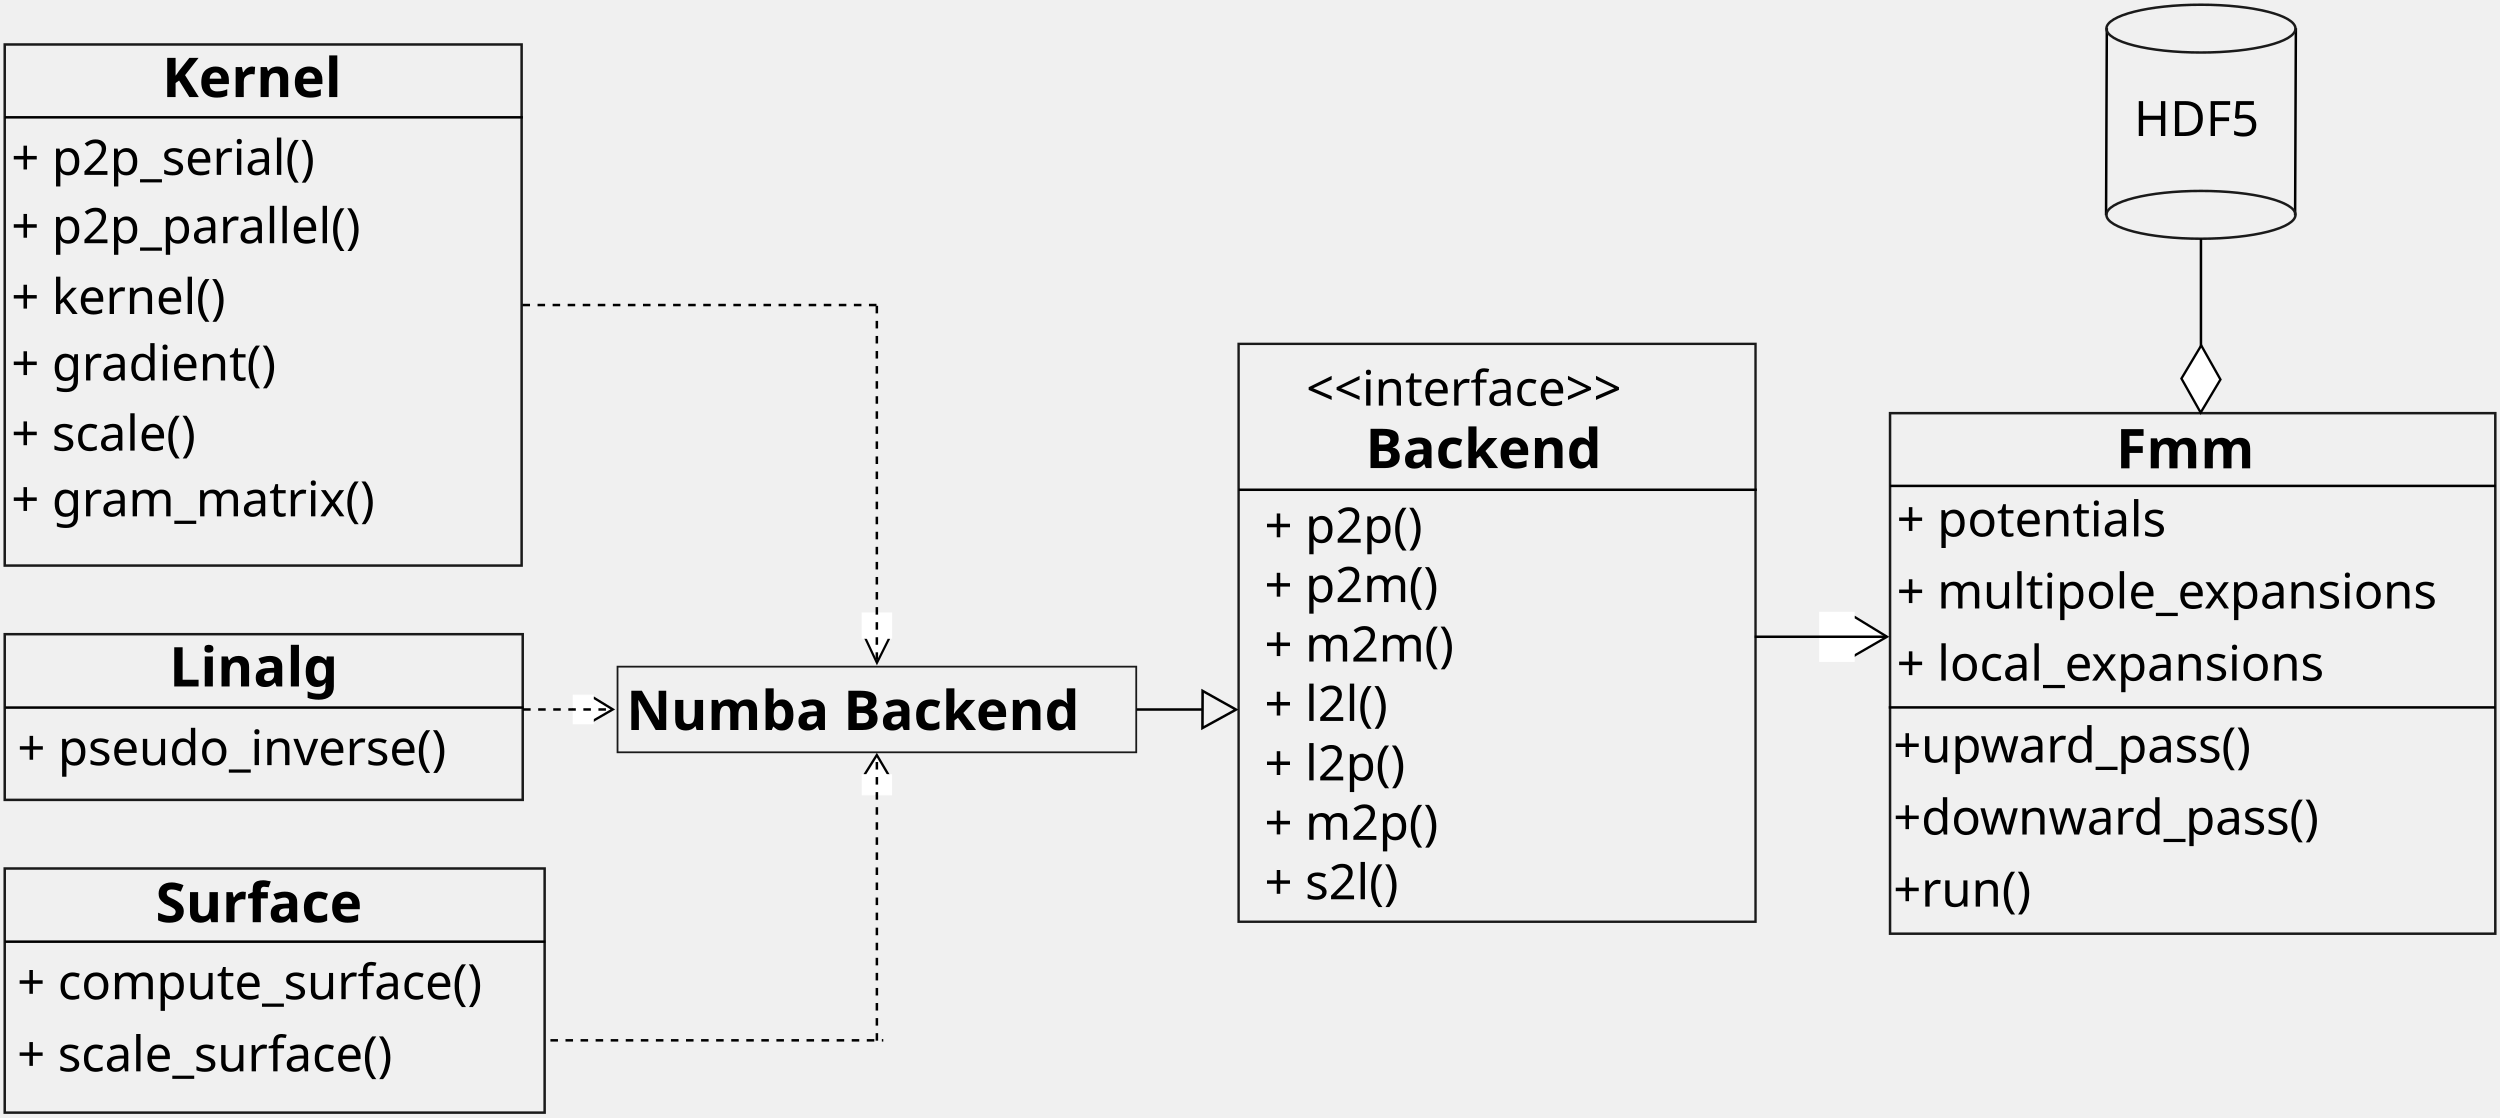
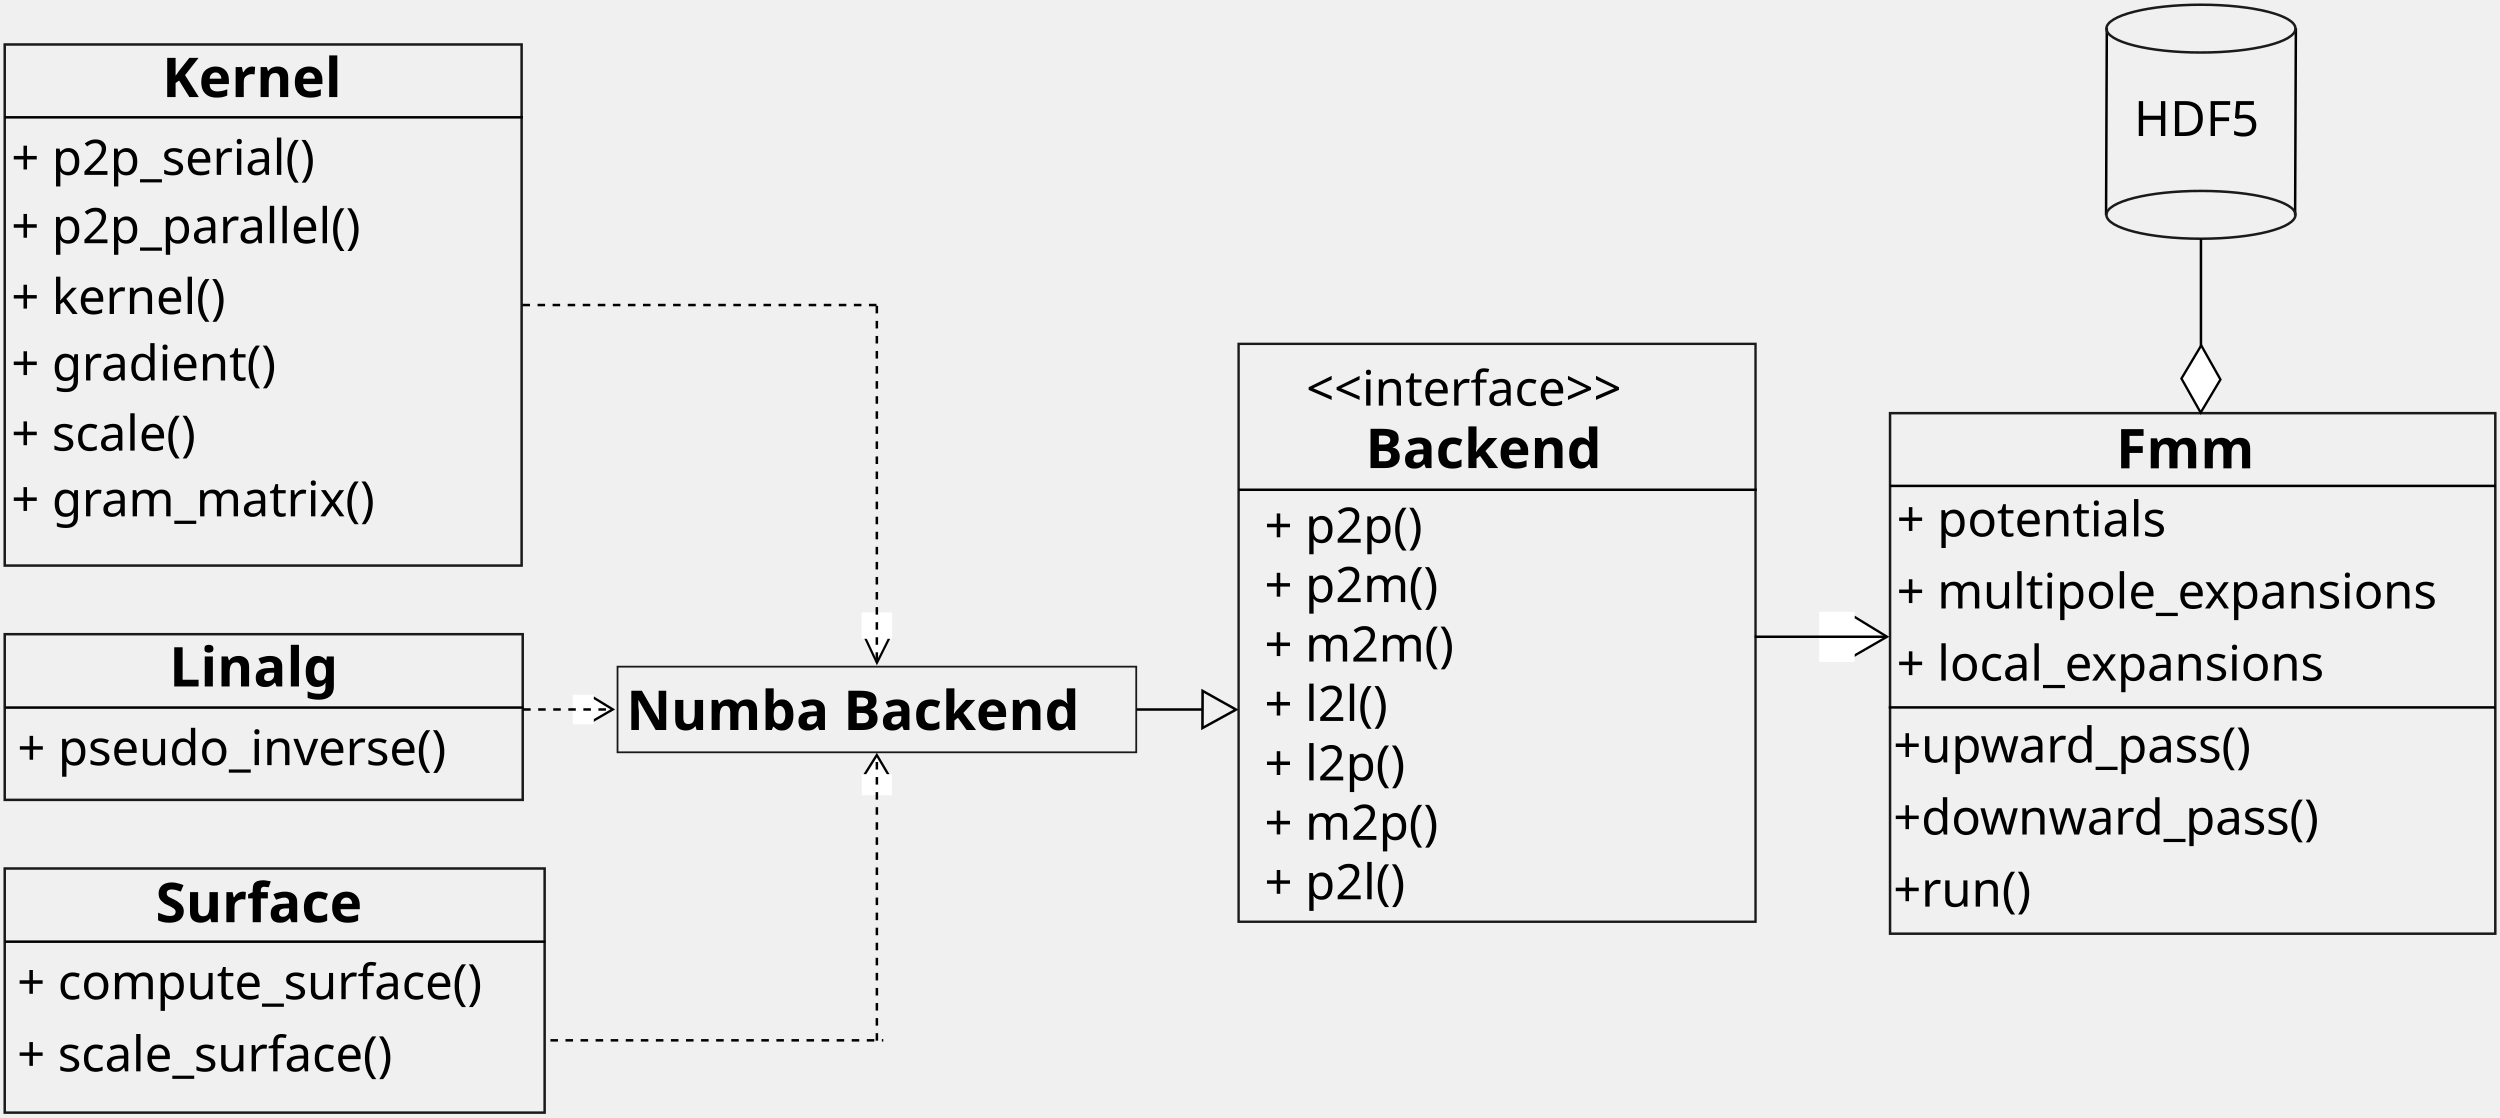
<svg xmlns="http://www.w3.org/2000/svg" width="144.384mm" height="64.53mm" viewBox="0 0 144.384 64.53" version="1.1" id="svg3242">
  <defs id="defs3239">
    <marker style="overflow:visible" id="TriangleInL" refX="0" refY="0" orient="auto">
      <path transform="scale(-0.8)" style="fill:context-stroke;fill-rule:evenodd;stroke:context-stroke;stroke-width:1pt" d="M 5.77,0 -2.88,5 V -5 Z" id="path47318" />
    </marker>
    <marker style="overflow:visible" id="Arrow2Mend" refX="0" refY="0" orient="auto">
      <path transform="scale(-0.6)" d="M 8.719,4.034 -2.207,0.016 8.719,-4.002 c -1.745,2.372 -1.735,5.617 -6e-7,8.035 z" style="fill:context-stroke;fill-rule:evenodd;stroke-width:0.625;stroke-linejoin:round" id="path47212" />
    </marker>
    <marker style="overflow:visible" id="EmptyDiamondLend" refX="0" refY="0" orient="auto">
      <path transform="matrix(0.8,0,0,0.8,-5.6,0)" style="fill:context-fill;fill-rule:evenodd;stroke:context-stroke;stroke-width:1pt" d="M 0,-7.071 -7.071,0 0,7.071 7.071,0 Z" id="path47309" />
    </marker>
    <marker style="overflow:visible" id="EmptyDiamondL" refX="0" refY="0" orient="auto">
      <path transform="scale(0.8)" style="fill:context-fill;fill-rule:evenodd;stroke:context-stroke;stroke-width:1pt" d="M 0,-7.071 -7.071,0 0,7.071 7.071,0 Z" id="path47291" />
    </marker>
    <marker style="overflow:visible" id="marker154107" refX="0" refY="0" orient="auto">
      <path transform="scale(0.6)" style="fill:none;fill-rule:evenodd;stroke:context-stroke;stroke-width:1pt" d="m 4.625,-5.046 c -2.76,0 -5,2.24 -5,5 0,2.76 2.24,5 5,5" id="path154105" />
    </marker>
    <marker style="overflow:visible" id="CurveIn" refX="0" refY="0" orient="auto">
      <path transform="scale(0.6)" style="fill:none;fill-rule:evenodd;stroke:context-stroke;stroke-width:1pt" d="m 4.625,-5.046 c -2.76,0 -5,2.24 -5,5 0,2.76 2.24,5 5,5" id="path47369" />
    </marker>
    <rect x="268.438" y="60.82" width="148.023" height="134.262" id="rect89945" />
    <marker style="overflow:visible" id="Arrow1Mend" refX="0" refY="0" orient="auto">
      <path transform="matrix(-0.4,0,0,-0.4,-4,0)" style="fill:context-stroke;fill-rule:evenodd;stroke:context-stroke;stroke-width:1pt" d="M 0,0 5,-5 -12.5,0 5,5 Z" id="path47194" />
    </marker>
    <marker style="overflow:visible" id="Arrow1Lstart" refX="0" refY="0" orient="auto">
      <path transform="matrix(0.8,0,0,0.8,10,0)" style="fill:context-stroke;fill-rule:evenodd;stroke:context-stroke;stroke-width:1pt" d="M 0,0 5,-5 -12.5,0 5,5 Z" id="path47185" />
    </marker>
  </defs>
  <g id="layer1" transform="translate(-86.70521,-32.33122)">
    <rect style="fill:#ffffff;stroke:#000000;stroke-width:0.154;stroke-miterlimit:4;stroke-dasharray:none" id="rect308271" width="1.325" height="1.307" x="176.714" y="88.659" transform="matrix(0.5076214,0.8615802,0.5295384,-0.848286,0,0)" />
    <rect style="fill:#ffffff;stroke:#ffffff;stroke-width:0.07;stroke-miterlimit:4;stroke-dasharray:none" id="rect308273" width="1.683" height="1.152" x="136.507" y="77.078" />
    <text xml:space="preserve" transform="scale(0.2645833)" id="text89943" style="font-size:12px;line-height:1.25;font-family:sans-serif;white-space:pre;shape-inside:url(#rect89945)" />
    <rect style="fill:none;stroke:#1a1a1a;stroke-width:0.145;stroke-miterlimit:4;stroke-dasharray:none" id="rect90949" width="34.956" height="30.062" x="195.862" y="56.193" />
    <path style="fill:none;stroke:#000000;stroke-width:0.145;stroke-linecap:butt;stroke-linejoin:miter;stroke-miterlimit:4;stroke-dasharray:none;stroke-opacity:1" d="m 195.865,60.394 h 34.974" id="path90951" />
    <path style="fill:none;stroke:#000000;stroke-width:0.145;stroke-linecap:butt;stroke-linejoin:miter;stroke-miterlimit:4;stroke-dasharray:none;stroke-opacity:1" d="m 195.788,73.187 h 35.031" id="path90953" />
    <text xml:space="preserve" style="font-size:3.175px;line-height:1.25;font-family:sans-serif;stroke-width:0.265" x="208.93" y="59.378" id="text90957" transform="scale(0.9999843,1.000016)">
      <tspan id="tspan90955" style="font-weight:bold;stroke-width:0.265" x="208.93" y="59.378">Fmm</tspan>
    </text>
    <text xml:space="preserve" style="font-size:2.822px;line-height:1.25;font-family:sans-serif;letter-spacing:0px;stroke-width:0.265" x="196.245" y="63.31" id="text90965">
      <tspan id="tspan90963" style="font-size:2.822px;stroke-width:0.265" x="196.245" y="63.31">+ potentials</tspan>
    </text>
    <text xml:space="preserve" style="font-size:2.822px;line-height:1.25;font-family:sans-serif;stroke-width:0.265" x="196.245" y="67.473" id="text96751">
      <tspan id="tspan96749" style="font-size:2.822px;stroke-width:0.265" x="196.245" y="67.473">+ multipole_expansions</tspan>
    </text>
    <text xml:space="preserve" style="font-size:2.822px;line-height:1.25;font-family:sans-serif;stroke-width:0.265" x="196.245" y="71.637" id="text96755">
      <tspan id="tspan96753" style="font-size:2.822px;stroke-width:0.265" x="196.245" y="71.637">+ local_expansions</tspan>
    </text>
    <text xml:space="preserve" style="font-size:2.822px;line-height:1.25;font-family:sans-serif;stroke-width:0.265" x="196.049" y="76.366" id="text131151">
      <tspan id="tspan131149" style="font-size:2.822px;stroke-width:0.265" x="196.049" y="76.366">+upward_pass()</tspan>
    </text>
    <text xml:space="preserve" style="font-size:2.822px;line-height:1.25;font-family:sans-serif;stroke-width:0.265" x="196.049" y="80.53" id="text131155">
      <tspan id="tspan131153" style="font-size:2.822px;stroke-width:0.265" x="196.049" y="80.53">+downward_pass()</tspan>
    </text>
    <text xml:space="preserve" style="font-size:2.822px;line-height:1.25;font-family:sans-serif;stroke-width:0.265" x="196.049" y="84.693" id="text131159">
      <tspan id="tspan131157" style="font-size:2.822px;stroke-width:0.265" x="196.049" y="84.693">+run()</tspan>
    </text>
    <rect style="fill:none;stroke:#1a1a1a;stroke-width:0.154;stroke-miterlimit:4;stroke-dasharray:none" id="rect140857" width="29.844" height="33.918" x="60.51" y="-38.539" />
    <path style="fill:none;stroke:#000000;stroke-width:0.145;stroke-linecap:butt;stroke-linejoin:miter;stroke-miterlimit:4;stroke-dasharray:none;stroke-opacity:1" d="M 60.515,-34.337 H 90.432" id="path140859" />
    <path style="fill:none;stroke:#000000;stroke-width:0.145;stroke-linecap:butt;stroke-linejoin:miter;stroke-miterlimit:4;stroke-dasharray:none;stroke-opacity:1" d="M 60.437,-17.544 H 90.355" id="path140861" />
    <text xml:space="preserve" style="font-size:3.175px;line-height:1.25;font-family:sans-serif;stroke-width:0.265" x="70.329" y="-35.508" id="text140865" transform="scale(0.9999843,1.000016)">
      <tspan id="tspan140863" style="stroke-width:0.265" x="70.329" y="-35.508">Fmm</tspan>
    </text>
    <text xml:space="preserve" style="font-size:2.822px;line-height:1.25;font-family:sans-serif;stroke-width:0.265" x="61.206" y="-31.013" id="text140869">
      <tspan id="tspan140867" style="font-size:2.822px;stroke-width:0.265" x="61.206" y="-31.013">Target Potential</tspan>
    </text>
    <text xml:space="preserve" style="font-size:2.822px;line-height:1.25;font-family:sans-serif;stroke-width:0.265" x="61.206" y="-26.85" id="text140873">
      <tspan id="tspan140871" style="font-size:2.822px;stroke-width:0.265" x="61.206" y="-26.85">Target Gradient</tspan>
    </text>
    <text xml:space="preserve" style="font-size:2.822px;line-height:1.25;font-family:sans-serif;stroke-width:0.265" x="60.885" y="-22.686" id="text140877">
      <tspan id="tspan140875" style="font-size:2.822px;stroke-width:0.265" x="60.885" y="-22.686">Mult. Expansions</tspan>
    </text>
    <text xml:space="preserve" style="font-size:2.822px;line-height:1.25;font-family:sans-serif;stroke-width:0.265" x="60.885" y="-18.523" id="text140881">
      <tspan id="tspan140879" style="font-size:2.822px;stroke-width:0.265" x="60.885" y="-18.523">Local Expansions</tspan>
    </text>
    <text xml:space="preserve" style="font-size:2.822px;line-height:1.25;font-family:sans-serif;stroke-width:0.265" x="61.171" y="-14.561" id="text140885">
      <tspan id="tspan140883" style="font-size:2.822px;stroke-width:0.265" x="61.171" y="-14.561">Upward Pass</tspan>
    </text>
    <text xml:space="preserve" style="font-size:2.822px;line-height:1.25;font-family:sans-serif;stroke-width:0.265" x="61.171" y="-10.398" id="text140889">
      <tspan id="tspan140887" style="font-size:2.822px;stroke-width:0.265" x="61.171" y="-10.398">Downward Pass</tspan>
    </text>
    <text xml:space="preserve" style="font-size:2.822px;line-height:1.25;font-family:sans-serif;stroke-width:0.265" x="60.885" y="-6.235" id="text140893">
      <tspan id="tspan140891" style="font-size:2.822px;stroke-width:0.265" x="60.885" y="-6.235">Run</tspan>
    </text>
    <rect style="fill:none;stroke:#1a1a1a;stroke-width:0.138;stroke-miterlimit:4;stroke-dasharray:none" id="rect145333" width="29.854" height="33.374" x="158.239" y="52.191" />
    <path style="fill:none;stroke:#000000;stroke-width:0.145;stroke-linecap:butt;stroke-linejoin:miter;stroke-miterlimit:4;stroke-dasharray:none;stroke-opacity:1" d="m 158.249,60.617 h 29.917" id="path145335" />
    <text xml:space="preserve" style="font-size:2.822px;line-height:1.25;font-family:sans-serif;stroke-width:0.265" x="65.004" y="74.559" id="text145345">
      <tspan id="tspan145343" style="font-size:2.822px;stroke-width:0.265" x="65.004" y="74.559" />
    </text>
    <text xml:space="preserve" style="font-size:2.822px;line-height:1.25;font-family:sans-serif;stroke-width:0.265" x="159.738" y="67.102" id="text145365">
      <tspan id="tspan145363" style="font-size:2.822px;stroke-width:0.265" x="159.738" y="67.102">+ p2m()</tspan>
    </text>
    <text xml:space="preserve" style="font-size:2.822px;line-height:1.25;font-family:sans-serif;stroke-width:0.265" x="159.738" y="70.535" id="text145369">
      <tspan id="tspan145367" style="font-size:2.822px;stroke-width:0.265" x="159.738" y="70.535">+ m2m()</tspan>
    </text>
    <g id="g164747" transform="translate(93.85531,-10.79415)">
      <text xml:space="preserve" style="font-size:3.175px;line-height:1.25;font-family:sans-serif;stroke-width:0.265" x="71.721" y="70.155" id="text145341" transform="scale(0.9999843,1.000016)">
        <tspan id="tspan145339" style="font-weight:bold;stroke-width:0.265" x="71.721" y="70.155">Backend</tspan>
      </text>
      <text xml:space="preserve" style="font-size:2.822px;line-height:1.25;font-family:sans-serif;stroke-width:0.265" x="68.288" y="66.552" id="text161747">
        <tspan id="tspan161745" style="font-size:2.822px;stroke-width:0.265" x="68.288" y="66.552">&lt;&lt;interface&gt;&gt;</tspan>
      </text>
    </g>
    <text xml:space="preserve" style="font-size:2.822px;line-height:1.25;font-family:sans-serif;stroke-width:0.265" x="159.738" y="73.97" id="text176561">
      <tspan id="tspan176559" style="font-size:2.822px;stroke-width:0.265" x="159.738" y="73.97">+ l2l()</tspan>
    </text>
    <text xml:space="preserve" style="font-size:2.822px;line-height:1.25;font-family:sans-serif;stroke-width:0.265" x="159.738" y="77.403" id="text176565">
      <tspan id="tspan176563" style="font-size:2.822px;stroke-width:0.265" x="159.738" y="77.403">+ l2p()</tspan>
    </text>
    <text xml:space="preserve" style="font-size:2.822px;line-height:1.25;font-family:sans-serif;stroke-width:0.265" x="159.738" y="80.832" id="text176569">
      <tspan id="tspan176567" style="font-size:2.822px;stroke-width:0.265" x="159.738" y="80.832">+ m2p()</tspan>
    </text>
    <text xml:space="preserve" style="font-size:2.822px;line-height:1.25;font-family:sans-serif;stroke-width:0.265" x="159.738" y="84.268" id="text184589">
-       <tspan id="tspan184587" style="font-size:2.822px;stroke-width:0.265" x="159.738" y="84.268">+ s2l()</tspan>
+       <tspan id="tspan184587" style="font-size:2.822px;stroke-width:0.265" x="159.738" y="84.268">+ p2l()</tspan>
    </text>
    <text xml:space="preserve" style="font-size:2.822px;line-height:1.25;font-family:sans-serif;stroke-width:0.265" x="159.738" y="63.672" id="text196587">
      <tspan id="tspan196585" style="font-size:2.822px;stroke-width:0.265" x="159.738" y="63.672">+ p2p()</tspan>
    </text>
    <path style="fill:none;stroke:#000000;stroke-width:0.145;stroke-linecap:butt;stroke-linejoin:miter;stroke-miterlimit:4;stroke-dasharray:none;stroke-opacity:1" d="m 208.382,33.957 -0.044,10.808" id="path141135" />
    <path style="fill:none;stroke:#000000;stroke-width:0.145;stroke-linecap:butt;stroke-linejoin:miter;stroke-miterlimit:4;stroke-dasharray:none;stroke-opacity:1" d="m 219.3,33.96 -0.044,10.808" id="path141217" />
    <ellipse style="fill:none;stroke:#1a1a1a;stroke-width:0.145;stroke-miterlimit:4;stroke-dasharray:none" id="path141018" cx="213.818" cy="33.984" rx="5.459" ry="1.38" />
    <ellipse style="fill:none;stroke:#1a1a1a;stroke-width:0.145;stroke-miterlimit:4;stroke-dasharray:none" id="ellipse141100" cx="213.818" cy="44.738" rx="5.459" ry="1.38" />
    <text xml:space="preserve" style="font-size:2.822px;line-height:1.25;font-family:sans-serif;stroke-width:0.265" x="209.946" y="40.19" id="text141227">
      <tspan id="tspan141225" style="font-size:2.822px;stroke-width:0.265" x="209.946" y="40.19">HDF5</tspan>
    </text>
    <path style="fill:none;stroke:#000000;stroke-width:0.145;stroke-linecap:butt;stroke-linejoin:miter;stroke-miterlimit:4;stroke-dasharray:none;stroke-opacity:1" d="m 213.818,46.122 v 6.244" id="path258042" />
    <rect style="fill:#ffffff;stroke:#000000;stroke-width:0.156;stroke-miterlimit:4;stroke-dasharray:none" id="rect258082" width="2.26" height="2.228" x="242.246" y="182.673" transform="matrix(0.4912139,0.871039,0.5129221,-0.8584351,0,0)" />
    <rect style="fill:none;stroke:#1a1a1a;stroke-width:0.145;stroke-miterlimit:4;stroke-dasharray:none" id="rect258363" width="31.182" height="14.099" x="86.978" y="82.49" />
    <path style="fill:none;stroke:#000000;stroke-width:0.145;stroke-linecap:butt;stroke-linejoin:miter;stroke-miterlimit:4;stroke-dasharray:none;stroke-opacity:1" d="M 87.007,86.716 H 118.203" id="path258365" />
    <text xml:space="preserve" style="font-size:3.175px;line-height:1.25;font-family:sans-serif;stroke-width:0.265" x="95.697" y="85.59" id="text258371" transform="scale(0.9999843,1.000016)">
      <tspan id="tspan258369" style="font-weight:bold;stroke-width:0.265" x="95.697" y="85.59">Surface</tspan>
    </text>
    <text xml:space="preserve" style="font-size:2.822px;line-height:1.25;font-family:sans-serif;stroke-width:0.265" x="87.698" y="90.04" id="text258375">
      <tspan id="tspan258373" style="font-size:2.822px;stroke-width:0.265" x="87.698" y="90.04">+ compute_surface()</tspan>
    </text>
    <text xml:space="preserve" style="font-size:2.822px;line-height:1.25;font-family:sans-serif;stroke-width:0.265" x="87.698" y="94.203" id="text258379">
      <tspan id="tspan258377" style="font-size:2.822px;stroke-width:0.265" x="87.698" y="94.203">+ scale_surface()</tspan>
    </text>
    <path style="fill:none;stroke:#000000;stroke-width:0.121;stroke-linecap:butt;stroke-linejoin:miter;stroke-miterlimit:4;stroke-dasharray:none;stroke-opacity:1" d="m 141.979,-17.967 h 6.822" id="path258725" />
    <path style="fill:none;stroke:#000000;stroke-width:1.079;stroke-miterlimit:4;stroke-dasharray:none" id="path258727" d="m 445.486,307.703 0.072,-17.887 0.072,-17.887 15.455,9.006 15.455,9.006 -15.527,8.881 z" transform="matrix(0.11218,0,0,0.11218,98.82868,-50.48285)" />
    <g id="g259884" transform="matrix(0,1,-0.976496,0,213.253,-37.41279)">
      <rect style="fill:#ffffff;stroke:#000000;stroke-width:0.157;stroke-miterlimit:4;stroke-dasharray:none" id="rect259672" width="2.26" height="2.228" x="115.914" y="94.434" transform="matrix(0.4912139,0.871039,0.5129221,-0.8584351,0,0)" />
      <rect style="fill:#ffffff;stroke:#ffffff;stroke-width:0.118;stroke-miterlimit:4;stroke-dasharray:none" id="rect259696" width="2.778" height="1.987" x="105.135" y="19.957" />
    </g>
    <path style="fill:none;stroke:#000000;stroke-width:0.145;stroke-linecap:butt;stroke-linejoin:miter;stroke-miterlimit:4;stroke-dasharray:none;stroke-opacity:1" d="m 188.047,69.106 h 7.641" id="path258611" />
    <g id="g259890" transform="matrix(0,1,-0.976496,0,183.2109,-124.56)">
      <rect style="fill:#ffffff;stroke:#000000;stroke-width:0.13;stroke-miterlimit:4;stroke-dasharray:none" id="rect259886" width="2.26" height="2.228" x="115.914" y="94.434" transform="matrix(0.4912139,0.871039,0.5129221,-0.8584351,0,0)" />
      <rect style="fill:#ffffff;stroke:#ffffff;stroke-width:0.118;stroke-miterlimit:4;stroke-dasharray:none" id="rect259888" width="2.778" height="1.987" x="105.135" y="19.957" />
    </g>
    <path style="fill:none;stroke:#000000;stroke-width:0.112;stroke-linecap:butt;stroke-linejoin:miter;stroke-miterlimit:4;stroke-dasharray:none;stroke-opacity:1" d="m 158.005,-18.042 h 7.641" id="path259892" />
    <g id="g269058" transform="matrix(0,1,-0.976496,0,184.2998,-135.7824)">
      <rect style="fill:#ffffff;stroke:#000000;stroke-width:0.13;stroke-miterlimit:4;stroke-dasharray:none" id="rect269054" width="2.26" height="2.228" x="115.914" y="94.434" transform="matrix(0.4912139,0.871039,0.5129221,-0.8584351,0,0)" />
      <rect style="fill:#ffffff;stroke:#ffffff;stroke-width:0.118;stroke-miterlimit:4;stroke-dasharray:none" id="rect269056" width="2.778" height="1.987" x="105.135" y="19.957" />
    </g>
    <path style="fill:none;stroke:#000000;stroke-width:0.112;stroke-linecap:butt;stroke-linejoin:miter;stroke-miterlimit:4;stroke-dasharray:0.672, 0.672;stroke-dashoffset:0;stroke-opacity:1" d="m 159.094,-29.264 h 7.641" id="path269060" />
    <rect style="fill:none;stroke:#1a1a1a;stroke-width:0.145;stroke-miterlimit:4;stroke-dasharray:none" id="rect258325" width="29.853" height="30.095" x="86.978" y="34.9" />
    <path style="fill:none;stroke:#000000;stroke-width:0.145;stroke-linecap:butt;stroke-linejoin:miter;stroke-miterlimit:4;stroke-dasharray:none;stroke-opacity:1" d="M 86.987,39.107 H 116.905" id="path258327" />
    <text xml:space="preserve" style="font-size:3.175px;line-height:1.25;font-family:sans-serif;stroke-width:0.265" x="96.081" y="37.935" id="text258333" transform="scale(0.9999843,1.000016)">
      <tspan id="tspan258331" style="font-weight:bold;stroke-width:0.265" x="96.081" y="37.935">Kernel</tspan>
    </text>
    <text xml:space="preserve" style="font-size:2.822px;line-height:1.25;font-family:sans-serif;stroke-width:0.265" x="87.358" y="42.431" id="text258337">
      <tspan id="tspan258335" style="font-size:2.822px;stroke-width:0.265" x="87.358" y="42.431">+ p2p_serial() </tspan>
    </text>
    <text xml:space="preserve" style="font-size:2.822px;line-height:1.25;font-family:sans-serif;stroke-width:0.265" x="87.358" y="46.376" id="text258341">
      <tspan id="tspan258339" style="font-size:2.822px;stroke-width:0.265" x="87.358" y="46.376">+ p2p_parallel()</tspan>
    </text>
    <text xml:space="preserve" style="font-size:2.822px;line-height:1.25;font-family:sans-serif;stroke-width:0.265" x="87.358" y="50.467" id="text258345">
      <tspan id="tspan258343" style="font-size:2.822px;stroke-width:0.265" x="87.358" y="50.467">+ kernel()</tspan>
    </text>
    <text xml:space="preserve" style="font-size:2.822px;line-height:1.25;font-family:sans-serif;stroke-width:0.265" x="87.358" y="54.304" id="text258349">
      <tspan id="tspan258347" style="font-size:2.822px;stroke-width:0.265" x="87.358" y="54.304">+ gradient()</tspan>
    </text>
    <text xml:space="preserve" style="font-size:2.822px;line-height:1.25;font-family:sans-serif;stroke-width:0.265" x="87.358" y="58.356" id="text258353">
      <tspan id="tspan258351" style="font-size:2.822px;stroke-width:0.265" x="87.358" y="58.356">+ scale()</tspan>
    </text>
    <text xml:space="preserve" style="font-size:2.822px;line-height:1.25;font-family:sans-serif;stroke-width:0.265" x="87.358" y="62.154" id="text285808">
      <tspan id="tspan285806" style="font-size:2.822px;stroke-width:0.265" x="87.358" y="62.154">+ gram_matrix()</tspan>
    </text>
    <rect style="fill:none;stroke:#1a1a1a;stroke-width:0.145;stroke-miterlimit:4;stroke-dasharray:none" id="rect288054" width="29.916" height="9.569" x="86.978" y="68.958" />
    <path style="fill:none;stroke:#000000;stroke-width:0.145;stroke-linecap:butt;stroke-linejoin:miter;stroke-miterlimit:4;stroke-dasharray:none;stroke-opacity:1" d="M 87.019,73.196 H 116.937" id="path288056" />
    <text xml:space="preserve" style="font-size:3.175px;line-height:1.25;font-family:sans-serif;stroke-width:0.265" x="96.488" y="71.977" id="text288060" transform="scale(0.9999843,1.000016)">
      <tspan id="tspan288058" style="font-weight:bold;stroke-width:0.265" x="96.488" y="71.977">Linalg</tspan>
    </text>
    <text xml:space="preserve" style="font-size:2.822px;line-height:1.25;font-family:sans-serif;stroke-width:0.265" x="87.71" y="76.52" id="text288064">
      <tspan id="tspan288062" style="font-size:2.822px;stroke-width:0.265" x="87.71" y="76.52">+ pseudo_inverse() </tspan>
    </text>
    <rect style="fill:#ffffff;stroke:#000000;stroke-width:0.155;stroke-miterlimit:4;stroke-dasharray:none" id="rect301264" width="1.311" height="1.293" x="-1.367" y="140.461" transform="matrix(-0.865964,0.5001064,0.852986,0.5219338,0,0)" />
    <rect style="fill:#ffffff;stroke:#ffffff;stroke-width:0.069;stroke-miterlimit:4;stroke-dasharray:none" id="rect301266" width="1.64" height="1.146" x="72.486" y="-120.963" transform="rotate(90)" />
    <path style="fill:none;stroke:#000000;stroke-width:0.145;stroke-linecap:butt;stroke-linejoin:miter;stroke-miterlimit:4;stroke-dasharray:0.435, 0.435;stroke-dashoffset:0;stroke-opacity:1" d="m 116.916,73.306 h 5.182" id="path301270" />
    <path style="fill:none;stroke:#000000;stroke-width:0.145;stroke-linecap:butt;stroke-linejoin:miter;stroke-miterlimit:4;stroke-dasharray:0.435, 0.435;stroke-dashoffset:0;stroke-opacity:1" d="m 178.886,12.482 h 5.182" id="path302663" />
    <rect style="fill:none;stroke:#1a1a1a;stroke-width:0.104;stroke-miterlimit:4;stroke-dasharray:none" id="rect302651" width="29.957" height="4.946" x="122.37" y="70.833" />
    <text xml:space="preserve" style="font-size:3.175px;line-height:1.25;font-family:sans-serif;stroke-width:0.265" x="122.886" y="74.488" id="text302657" transform="scale(0.9999843,1.000016)">
      <tspan id="tspan302655" style="font-weight:bold;stroke-width:0.265" x="122.886" y="74.488">Numba Backend</tspan>
    </text>
    <path style="fill:none;stroke:#000000;stroke-width:0.145;stroke-linecap:butt;stroke-linejoin:miter;stroke-miterlimit:4;stroke-dasharray:0.435, 0.435;stroke-dashoffset:0;stroke-opacity:1" d="m 116.88,49.948 h 20.732" id="path308179" />
    <path style="fill:none;stroke:#000000;stroke-width:0.145;stroke-linecap:butt;stroke-linejoin:miter;stroke-miterlimit:4;stroke-dasharray:0.435, 0.435;stroke-dashoffset:0;stroke-opacity:1" d="m 118.495,92.414 h 19.223" id="path308261" />
    <path style="fill:none;stroke:#000000;stroke-width:0.145;stroke-linecap:butt;stroke-linejoin:miter;stroke-miterlimit:4;stroke-dasharray:0.435, 0.435;stroke-dashoffset:0;stroke-opacity:1" d="M 137.348,92.434 V 75.904" id="path308269" />
    <rect style="fill:#ffffff;stroke:#000000;stroke-width:0.164;stroke-miterlimit:4;stroke-dasharray:none" id="rect308437" width="1.577" height="1.549" x="-196.614" y="-121.418" transform="matrix(-0.4262564,-0.9046024,-0.4466817,0.894693,0,0)" />
    <rect style="fill:#ffffff;stroke:#ffffff;stroke-width:0.078;stroke-miterlimit:4;stroke-dasharray:none" id="rect308439" width="1.682" height="1.44" x="-138.189" y="-69.184" transform="scale(-1)" />
    <path style="fill:none;stroke:#000000;stroke-width:0.145;stroke-linecap:butt;stroke-linejoin:miter;stroke-miterlimit:4;stroke-dasharray:0.435, 0.435;stroke-dashoffset:0;stroke-opacity:1" d="M 137.346,49.994 V 70.651" id="path308443" />
    <path style="fill:none;stroke:#000000;stroke-width:0.145;stroke-linecap:butt;stroke-linejoin:miter;stroke-miterlimit:4;stroke-dasharray:none;stroke-opacity:1" d="m 152.349,73.308 h 3.8" id="path308549" />
    <path style="fill:none;stroke:#000000;stroke-width:2.368;stroke-miterlimit:4;stroke-dasharray:none" id="path308551" transform="matrix(0.0624973,0,0,0.06000406,128.3097,55.91567)" d="m 445.486,307.703 0.072,-17.887 0.072,-17.887 15.455,9.006 15.455,9.006 -15.527,8.881 z" />
  </g>
</svg>
